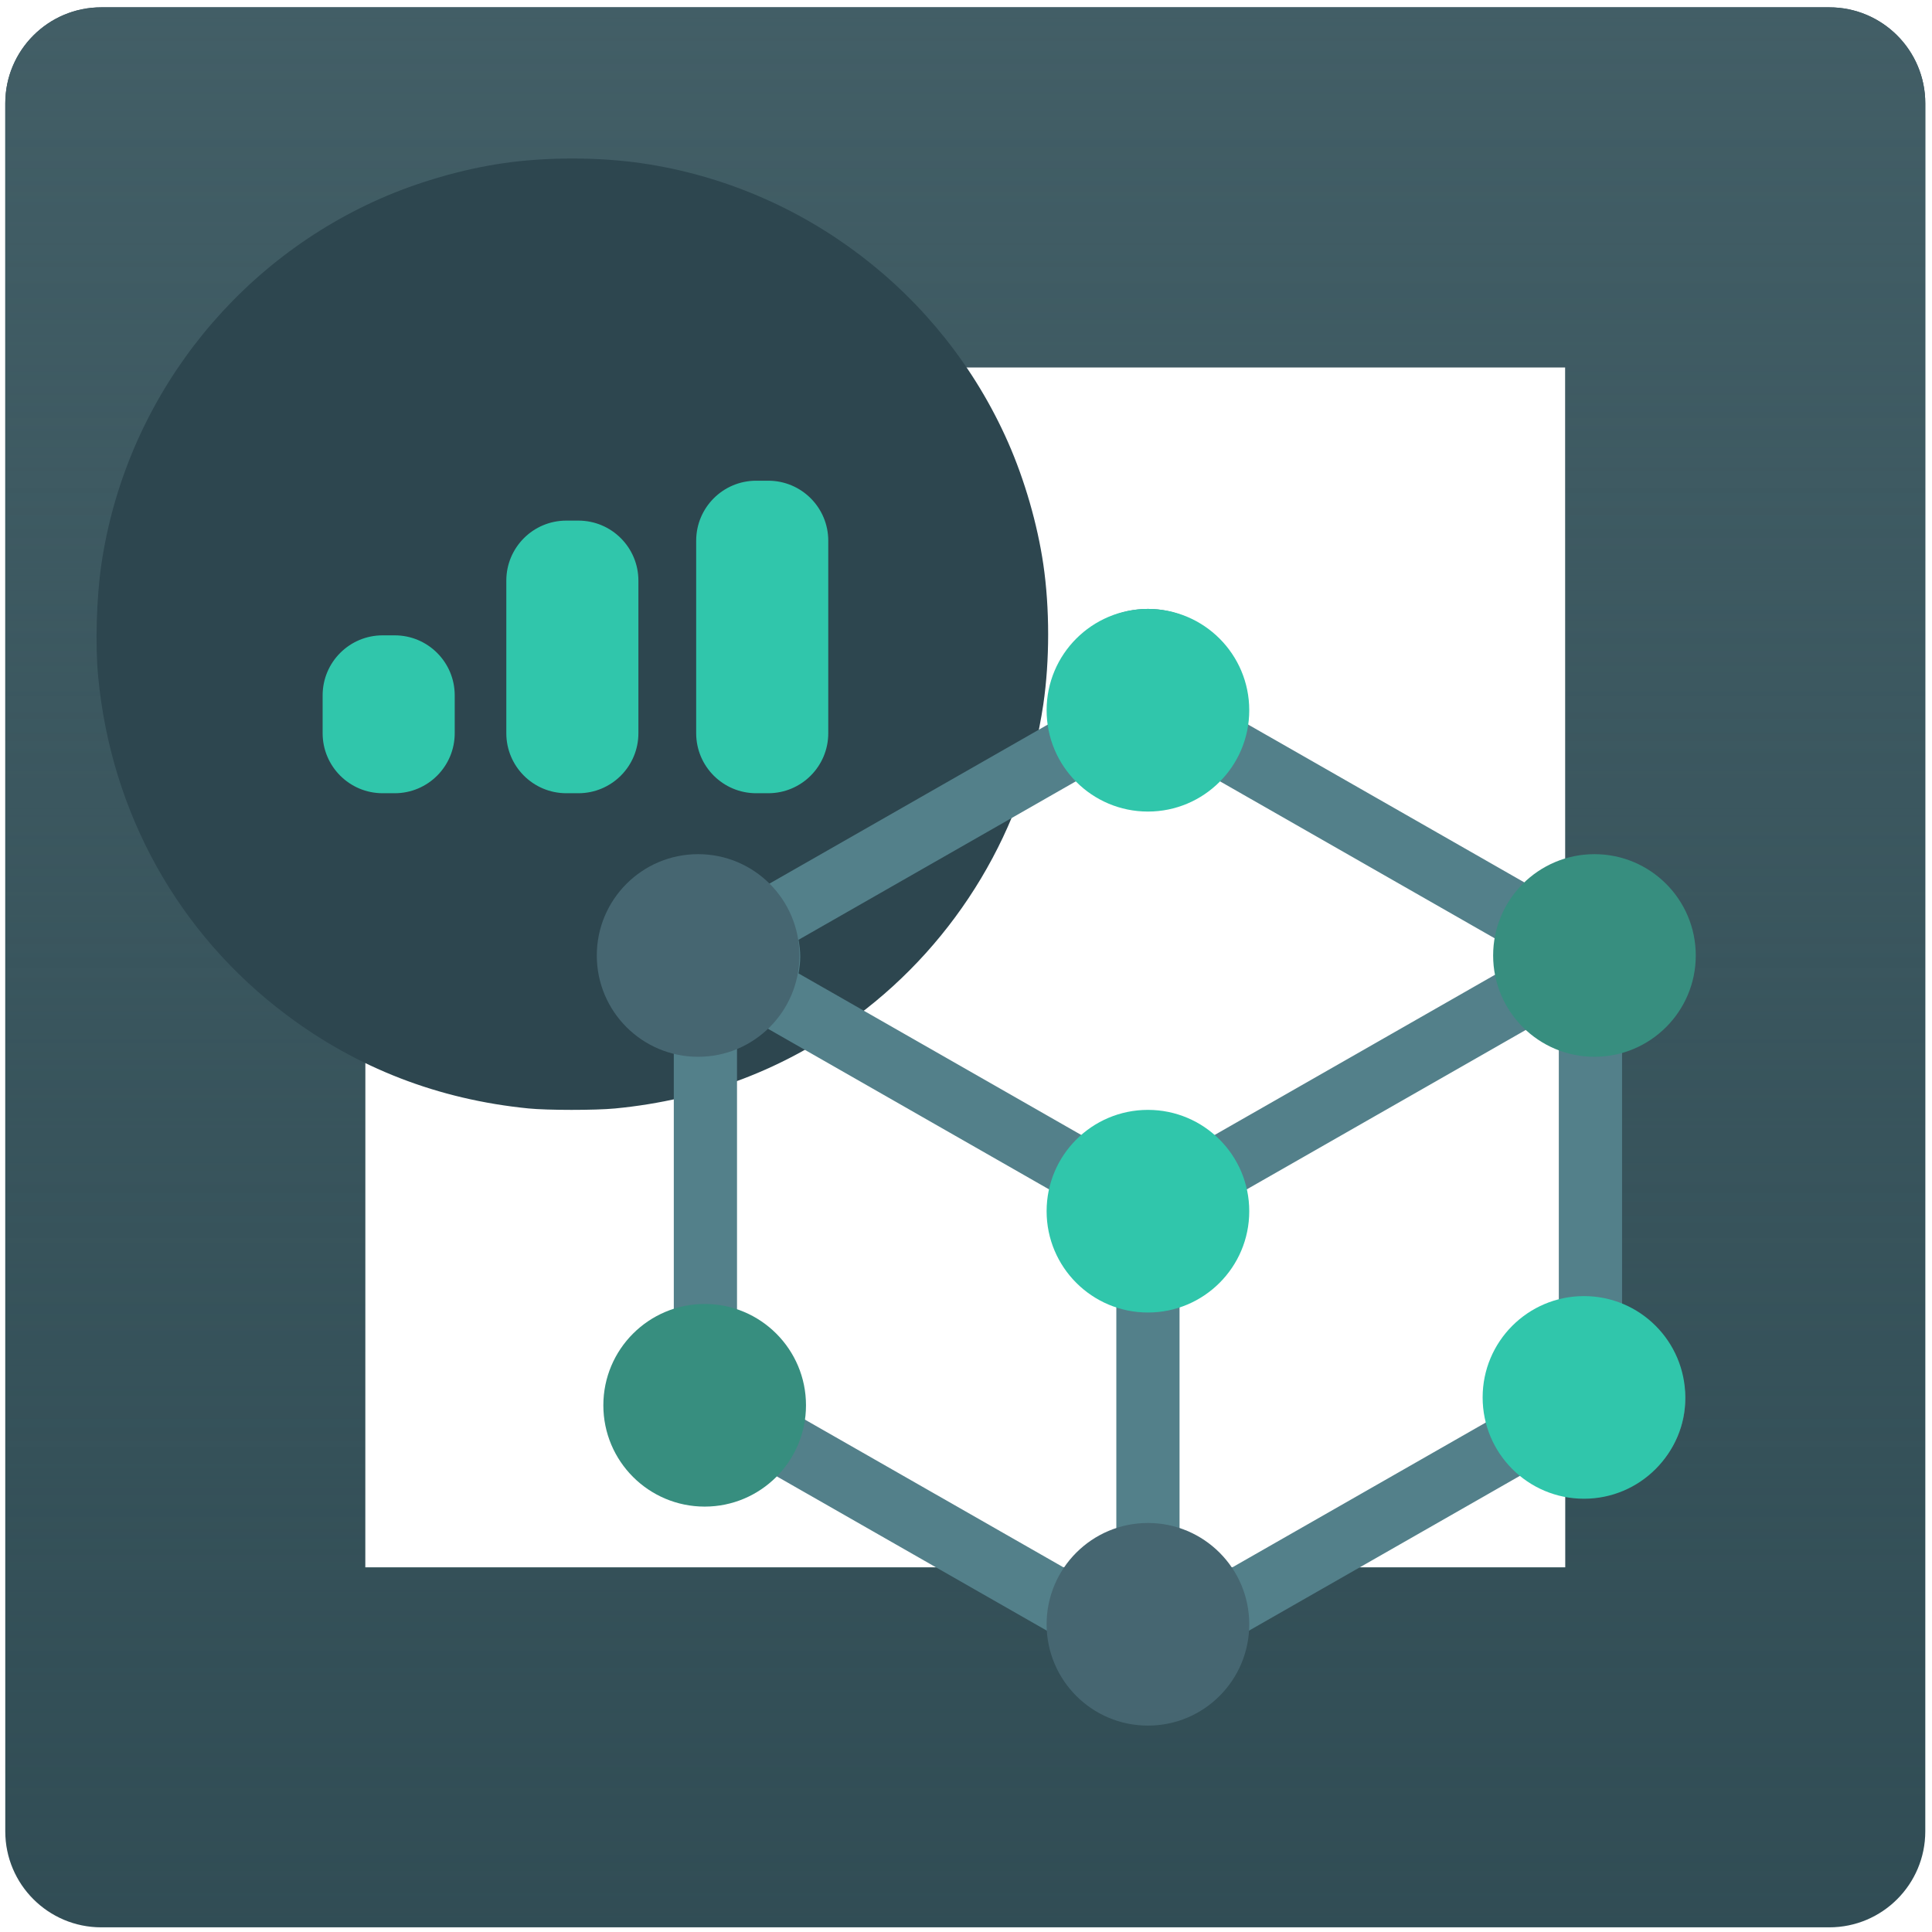
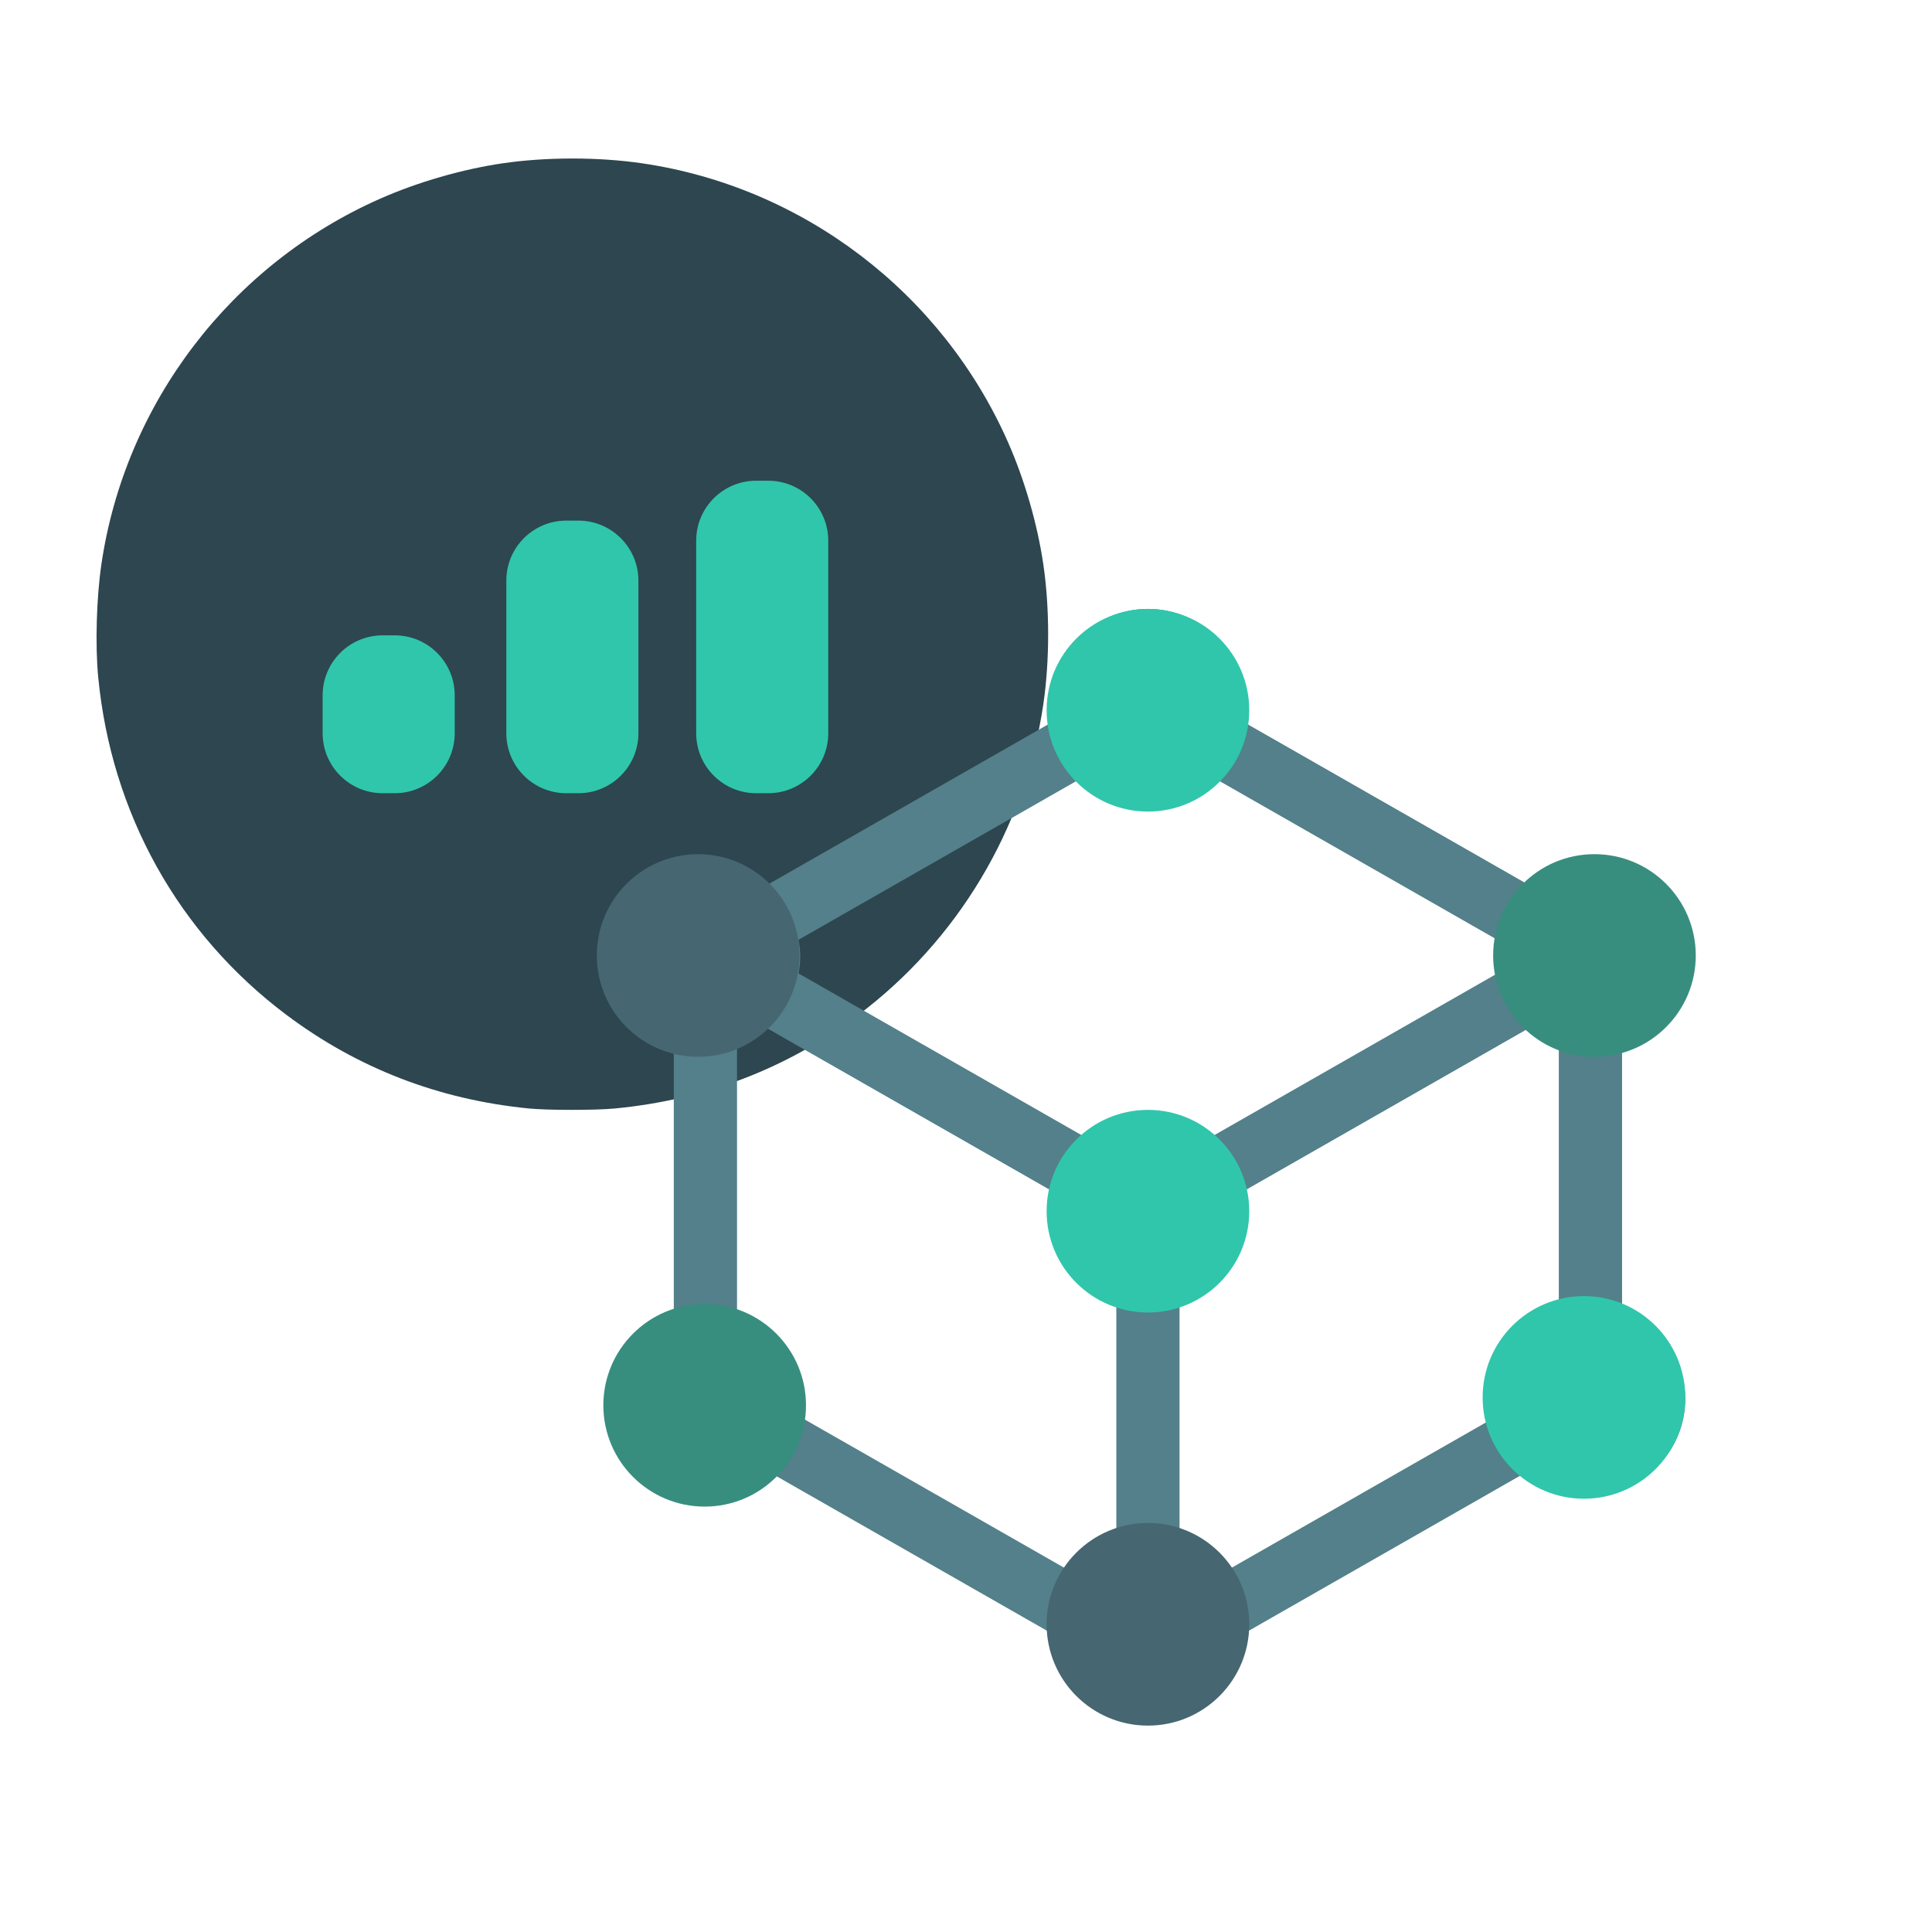
<svg xmlns="http://www.w3.org/2000/svg" width="161" height="161" viewBox="0 0 161 161" fill="none">
-   <path fill-rule="evenodd" clip-rule="evenodd" d="M30.44 30.611V130.611H130.44V30.611H30.44ZM8.44 0.611C4.022 0.611 0.44 4.193 0.44 8.611V152.611C0.44 157.029 4.022 160.611 8.44 160.611H152.44C156.859 160.611 160.44 157.029 160.44 152.611V8.611C160.44 4.193 156.859 0.611 152.44 0.611H8.44Z" fill="#314D55" />
-   <path fill-rule="evenodd" clip-rule="evenodd" d="M30.44 30.611V130.611H130.44V30.611H30.44ZM8.44 0.611C4.022 0.611 0.44 4.193 0.44 8.611V152.611C0.44 157.029 4.022 160.611 8.44 160.611H152.44C156.859 160.611 160.44 157.029 160.44 152.611V8.611C160.44 4.193 156.859 0.611 152.44 0.611H8.44Z" fill="url(#paint0_linear)" />
  <path d="M24.534 32.855H75.012V68.835H24.534V32.855Z" fill="#30C6AB" />
  <path d="M44.039 92.37C36.526 91.624 29.762 89.005 23.834 84.546C14.85 77.788 9.27 67.756 8.182 56.407C7.928 53.749 8.039 49.828 8.447 47.04C10.413 33.623 19.248 22.038 31.702 16.548C34.833 15.168 38.528 14.101 41.877 13.61C45.519 13.076 49.874 13.076 53.515 13.61C66.932 15.576 78.517 24.411 84.007 36.864C85.388 39.996 86.455 43.691 86.945 47.04C87.479 50.681 87.479 55.037 86.945 58.678C85.434 68.993 79.792 78.424 71.39 84.679C65.489 89.073 58.724 91.656 51.244 92.373C49.601 92.53 45.637 92.529 44.039 92.37ZM37.893 59.523V57.945C37.893 55.184 35.655 52.945 32.893 52.945H32.39H31.886C29.125 52.945 26.886 55.184 26.886 57.945V59.523V61.102C26.886 63.863 29.125 66.102 31.886 66.102H32.39H32.893C35.655 66.102 37.893 63.863 37.893 61.102V59.523ZM53.2 52.902V48.384C53.2 45.623 50.961 43.384 48.2 43.384H47.696H47.193C44.431 43.384 42.193 45.623 42.193 48.384V52.902V61.102C42.193 63.863 44.431 66.102 47.193 66.102H47.696H48.2C50.961 66.102 53.2 63.863 53.2 61.102V52.902ZM69.022 59.523V45.059C69.022 42.297 66.784 40.059 64.022 40.059H63.519H63.015C60.254 40.059 58.015 42.297 58.015 45.059V59.523V61.102C58.015 63.863 60.254 66.102 63.015 66.102H63.519H64.022C66.784 66.102 69.022 63.863 69.022 61.102V59.523Z" fill="#2D464F" />
  <path d="M103.439 136.255L127.409 122.558C128.795 123.749 130.573 124.497 132.538 124.497C136.894 124.497 140.44 120.951 140.44 116.594C140.44 113.165 138.23 110.267 135.172 109.177V87.133C138.23 86.042 140.44 83.145 140.44 79.715C140.44 75.359 136.894 71.813 132.538 71.813C130.573 71.813 128.795 72.561 127.412 73.752L103.423 60.044C103.503 59.591 103.563 59.125 103.563 58.645C103.563 54.289 100.018 50.743 95.661 50.743C91.304 50.743 87.759 54.289 87.759 58.645C87.759 59.125 87.819 59.591 87.901 60.047L63.913 73.754C62.527 72.564 60.749 71.816 58.784 71.816C54.428 71.816 50.882 75.361 50.882 79.718C50.882 83.147 53.092 86.045 56.15 87.135V109.18C53.092 110.27 50.882 113.168 50.882 116.597C50.882 120.954 54.428 124.499 58.784 124.499C60.749 124.499 62.527 123.751 63.91 122.561L87.883 136.258C88.475 140.03 91.723 142.935 95.661 142.935C99.599 142.935 102.847 140.03 103.439 136.255ZM98.295 127.615V108.205C101.353 107.115 103.563 104.217 103.563 100.788C103.563 100.308 103.503 99.842 103.421 99.386L127.409 85.679C128.139 86.308 128.976 86.801 129.901 87.133V109.177C126.843 110.267 124.633 113.165 124.633 116.594C124.633 117.074 124.693 117.54 124.775 117.996L102.322 130.826C101.387 129.343 99.973 128.213 98.295 127.615ZM88.997 130.826L66.544 117.996C66.626 117.54 66.686 117.074 66.686 116.594C66.686 113.165 64.477 110.267 61.418 109.177V87.133C62.343 86.803 63.181 86.308 63.91 85.679L87.898 99.386C87.819 99.845 87.759 100.311 87.759 100.79C87.759 104.22 89.969 107.117 93.027 108.208V127.618C91.349 128.213 89.935 129.343 88.997 130.826ZM124.778 81.119L100.789 94.827C99.404 93.636 97.626 92.888 95.661 92.888C93.696 92.888 91.918 93.636 90.535 94.827L66.547 81.119C66.626 80.663 66.686 80.197 66.686 79.718C66.686 79.239 66.626 78.772 66.544 78.317L90.532 64.609C91.918 65.8 93.696 66.548 95.661 66.548C97.626 66.548 99.404 65.8 100.787 64.609L124.775 78.317C124.696 78.772 124.635 79.239 124.635 79.718C124.635 80.197 124.696 80.663 124.778 81.119ZM95.661 103.424C94.21 103.424 93.027 102.242 93.027 100.79C93.027 99.339 94.21 98.156 95.661 98.156C97.112 98.156 98.295 99.339 98.295 100.79C98.295 102.242 97.112 103.424 95.661 103.424ZM132.538 119.228C131.086 119.228 129.904 118.046 129.904 116.594C129.904 115.143 131.086 113.96 132.538 113.96C133.989 113.96 135.172 115.143 135.172 116.594C135.172 118.046 133.989 119.228 132.538 119.228ZM132.538 77.084C133.989 77.084 135.172 78.266 135.172 79.718C135.172 81.169 133.989 82.352 132.538 82.352C131.086 82.352 129.904 81.169 129.904 79.718C129.904 78.266 131.086 77.084 132.538 77.084ZM95.661 56.011C97.112 56.011 98.295 57.194 98.295 58.645C98.295 60.097 97.112 61.28 95.661 61.28C94.21 61.28 93.027 60.097 93.027 58.645C93.027 57.194 94.21 56.011 95.661 56.011ZM58.784 77.084C60.236 77.084 61.418 78.266 61.418 79.718C61.418 81.169 60.236 82.352 58.784 82.352C57.333 82.352 56.15 81.169 56.15 79.718C56.15 78.266 57.333 77.084 58.784 77.084ZM58.784 119.228C57.333 119.228 56.15 118.046 56.15 116.594C56.15 115.143 57.333 113.96 58.784 113.96C60.236 113.96 61.418 115.143 61.418 116.594C61.418 118.046 60.236 119.228 58.784 119.228ZM95.661 137.667C94.21 137.667 93.027 136.484 93.027 135.033C93.027 133.581 94.21 132.399 95.661 132.399C97.112 132.399 98.295 133.581 98.295 135.033C98.295 136.484 97.112 137.667 95.661 137.667Z" fill="#53808A" />
  <path d="M104.104 59.187C104.104 63.849 100.324 67.63 95.661 67.63C90.998 67.63 87.218 63.849 87.218 59.187C87.218 54.523 90.998 50.743 95.661 50.743C100.324 50.743 104.104 54.523 104.104 59.187Z" fill="#30C6AB" />
  <path d="M66.619 79.623C66.619 84.286 62.839 88.066 58.176 88.066C53.513 88.066 49.733 84.286 49.733 79.623C49.733 74.96 53.513 71.18 58.176 71.18C62.839 71.18 66.619 74.96 66.619 79.623Z" fill="#466671" />
  <path d="M67.166 117.107C67.166 121.77 63.386 125.55 58.723 125.55C54.06 125.55 50.279 121.77 50.279 117.107C50.279 112.444 54.06 108.664 58.723 108.664C63.386 108.664 67.166 112.444 67.166 117.107Z" fill="#378E7F" />
  <path d="M104.104 135.358C104.104 140.021 100.324 143.801 95.661 143.801C90.998 143.801 87.218 140.021 87.218 135.358C87.218 130.695 90.998 126.915 95.661 126.915C100.324 126.915 104.104 130.695 104.104 135.358Z" fill="#466671" />
  <path d="M140.44 116.452C140.44 121.115 136.659 124.895 131.997 124.895C127.334 124.895 123.553 121.115 123.553 116.452C123.553 111.789 127.334 108.008 131.997 108.008C136.659 108.008 140.44 111.789 140.44 116.452Z" fill="#30C6AB" />
  <path d="M141.314 79.623C141.314 84.286 137.534 88.066 132.871 88.066C128.208 88.066 124.428 84.286 124.428 79.623C124.428 74.96 128.208 71.18 132.871 71.18C137.534 71.18 141.314 74.96 141.314 79.623Z" fill="#378E7F" />
  <path d="M104.104 100.933C104.104 105.596 100.324 109.376 95.661 109.376C90.998 109.376 87.218 105.596 87.218 100.933C87.218 96.27 90.998 92.49 95.661 92.49C100.324 92.49 104.104 96.27 104.104 100.933Z" fill="#30C6AB" />
-   <defs>
-     <linearGradient id="paint0_linear" x1="80.44" y1="0.611" x2="80.44" y2="160.611" gradientUnits="userSpaceOnUse">
-       <stop stop-color="#425E66" />
-       <stop offset="1" stop-color="#425E66" stop-opacity="0" />
-     </linearGradient>
-   </defs>
</svg>
